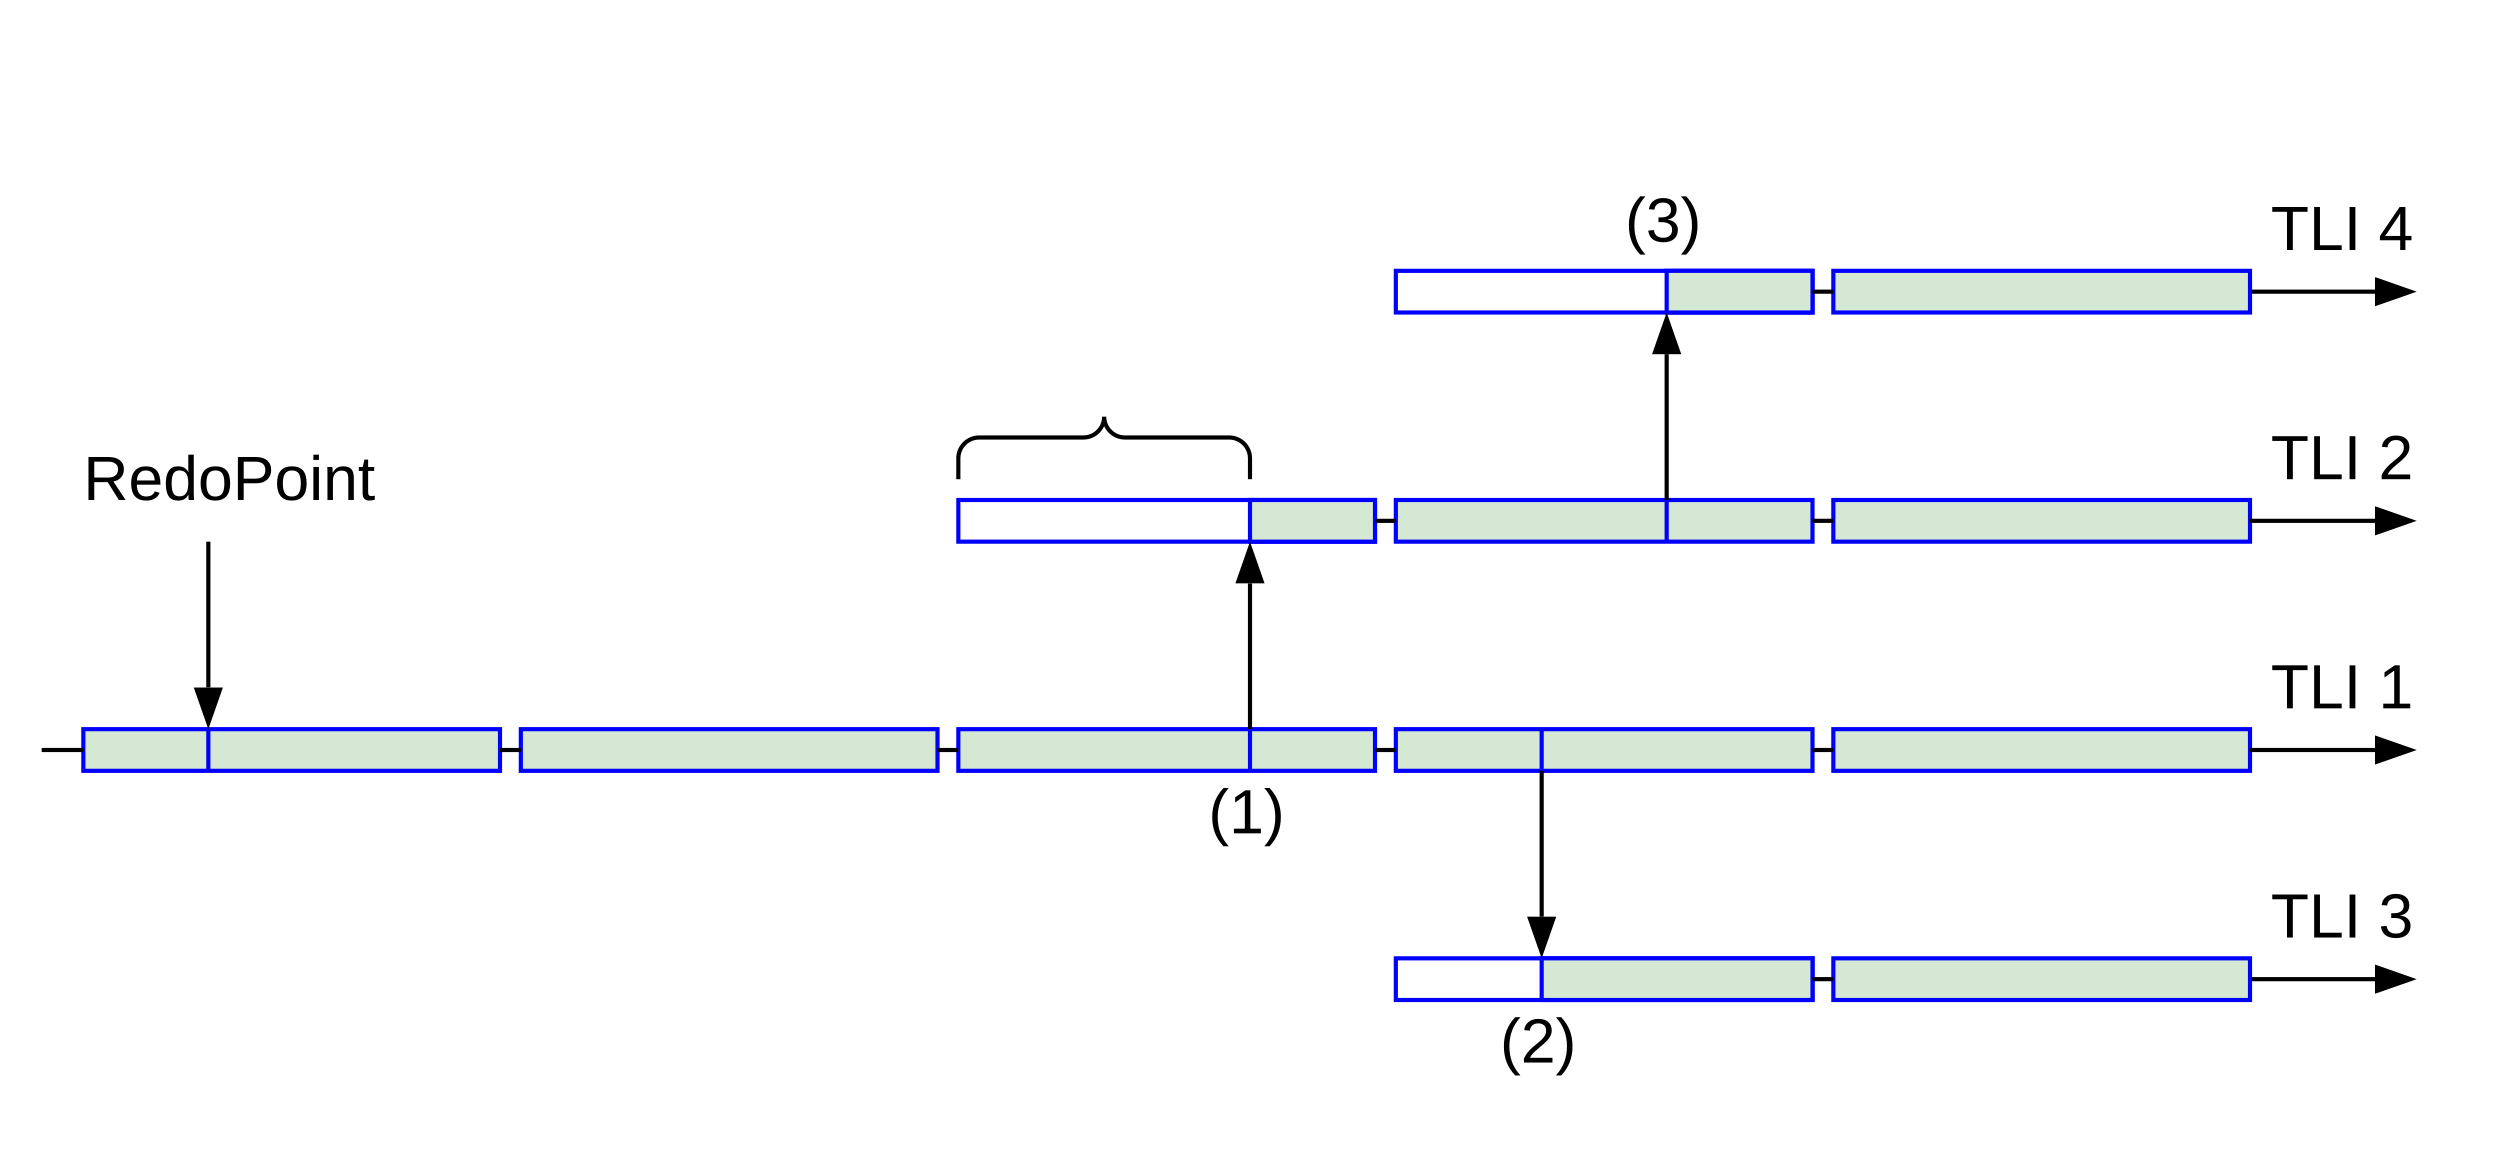
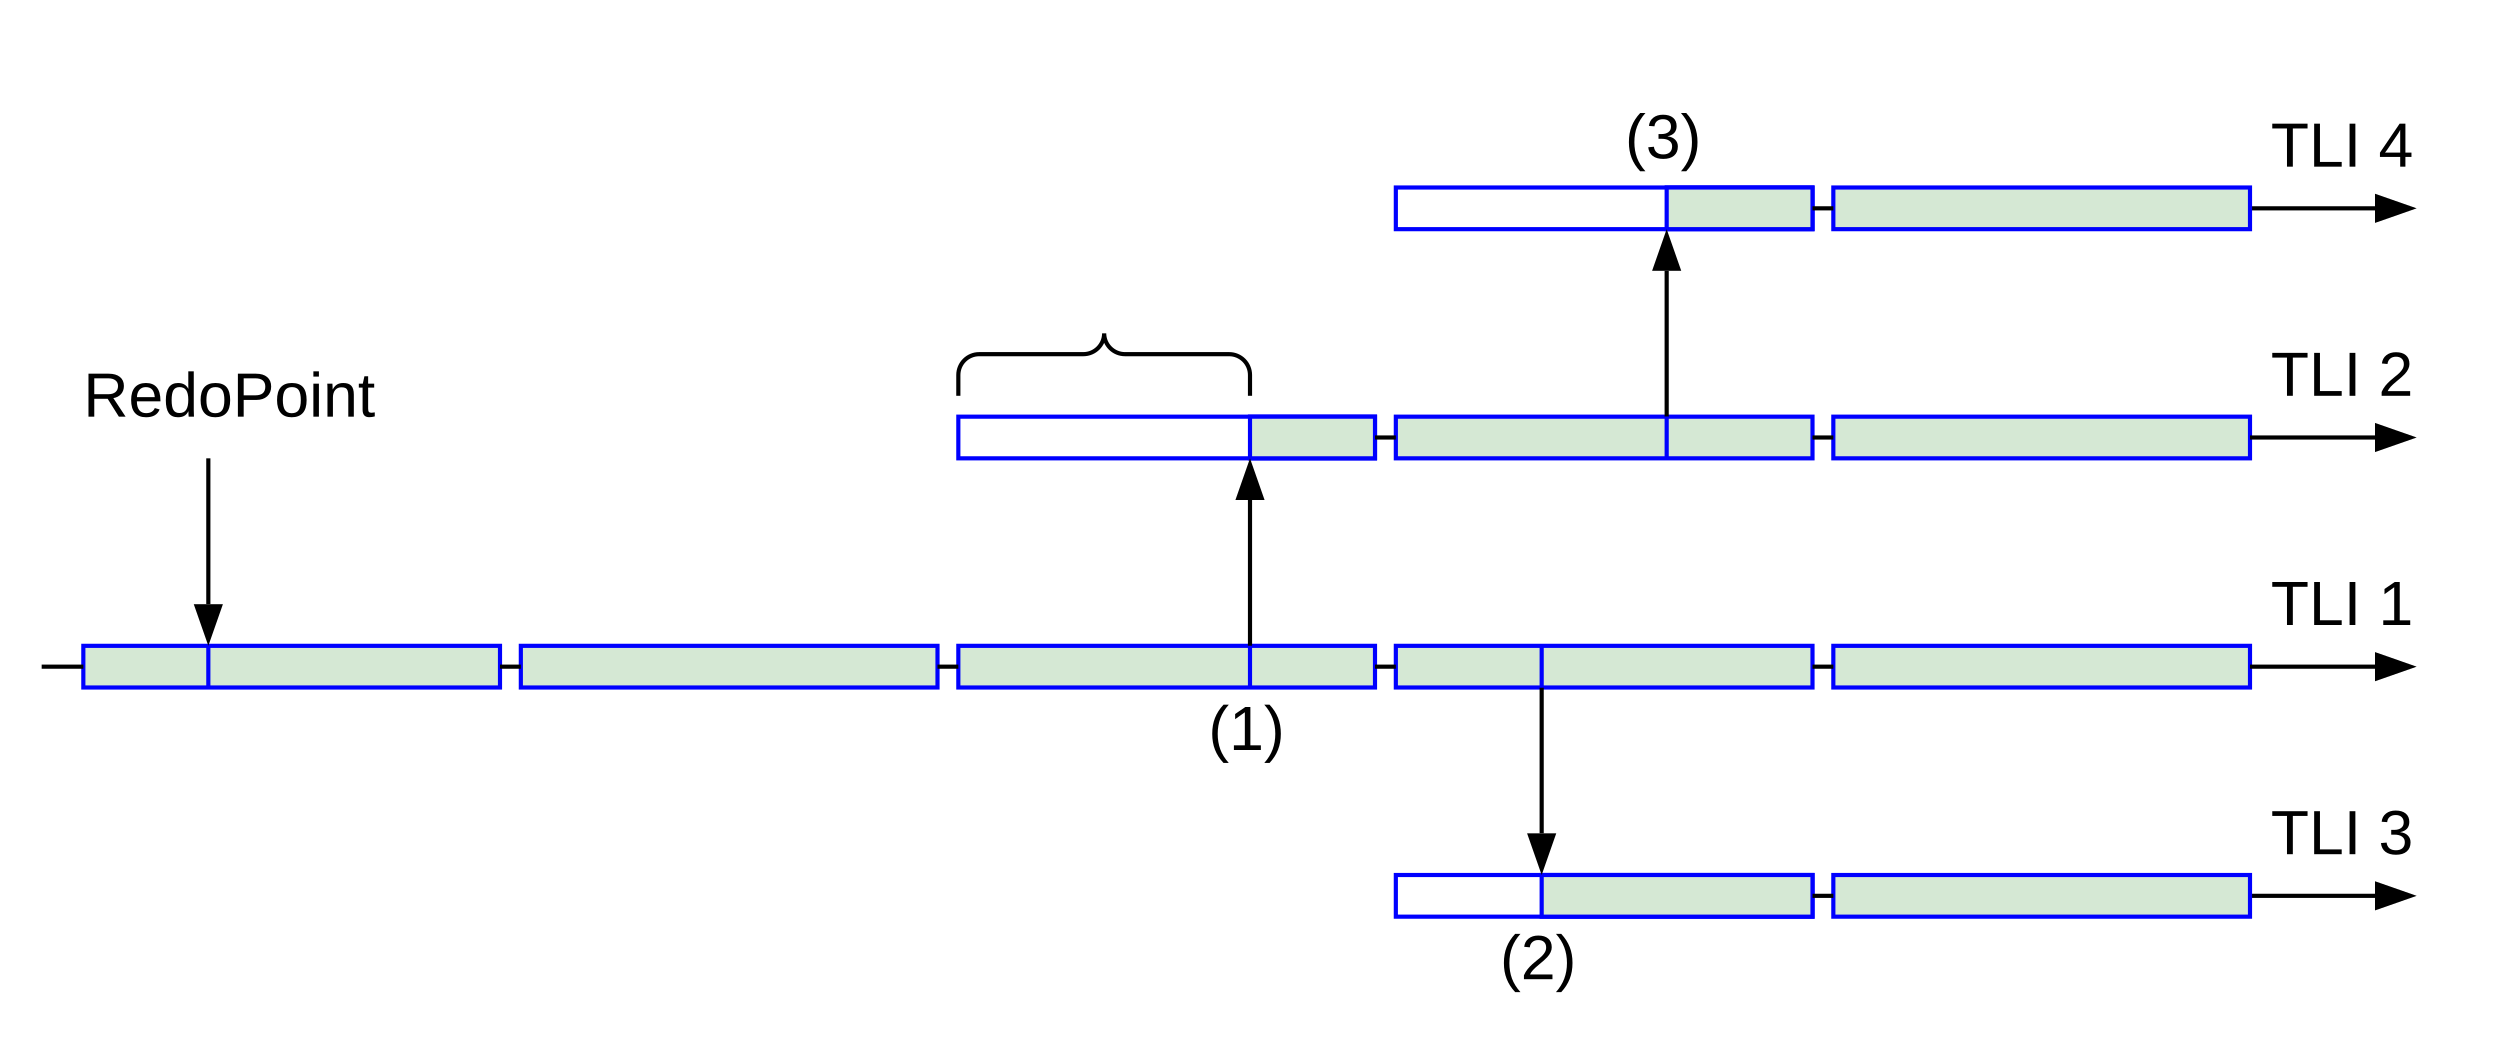
- <svg xmlns="http://www.w3.org/2000/svg" version="1.1" width="600" height="280">
+ <svg xmlns="http://www.w3.org/2000/svg" version="1.1" width="600" height="250">
  <defs>
    <marker id="arrowhead" markerWidth="10" markerHeight="7" refX="0" refY="3.5" orient="auto">
      <polygon points="0 0, 10 3.5, 0 7" />
    </marker>
  </defs>
-   <g transform="translate(0, -20)">
+   <g transform="translate(0, -40)">
    <rect x="20" y="195" width="100" height="10" style="fill:rgb(213,232,212);stroke:#0000FF;stroke-width:1" />
    <rect x="125" y="195" width="100" height="10" style="fill:rgb(213,232,212);stroke:#0000FF;stroke-width:1" />
    <rect x="230" y="195" width="100" height="10" style="fill:rgb(213,232,212);stroke:#0000FF;stroke-width:1" />
    <rect x="335" y="195" width="100" height="10" style="fill:rgb(213,232,212);stroke:#0000FF;stroke-width:1" />
    <rect x="440" y="195" width="100" height="10" style="fill:rgb(213,232,212);stroke:#0000FF;stroke-width:1" />
    <path d="M 10 200 h 10" stroke="#000000" stroke-width="1" fill="none" />
    <path d="M 120 200 h 5" stroke="#000000" stroke-width="1" fill="none" />
    <path d="M 225 200 h 5" stroke="#000000" stroke-width="1" fill="none" />
    <path d="M 330 200 h 5" stroke="#000000" stroke-width="1" fill="none" />
    <path d="M 435 200 h 5" stroke="#000000" stroke-width="1" fill="none" />
    <rect x="230" y="140" width="100" height="10" style="fill:none;stroke:#0000FF;stroke-width:1" />
    <rect x="300" y="140" width="30" height="10" style="fill:rgb(213,232,212);stroke:#0000FF;stroke-width:1" />
    <rect x="335" y="140" width="100" height="10" style="fill:rgb(213,232,212);stroke:#0000FF;stroke-width:1" />
    <rect x="440" y="140" width="100" height="10" style="fill:rgb(213,232,212);stroke:#0000FF;stroke-width:1" />
    <path d="M 330 145 h 5" stroke="#000000" stroke-width="1" fill="none" />
    <path d="M 435 145 h 5" stroke="#000000" stroke-width="1" fill="none" />
    <text x="290" y="220" style="font-size:15px;font-family:'Arial'">(1)</text>
    <path d="M 540 255 h 30" stroke="#000000" stroke-width="1" fill="none" marker-end="url(#arrowhead)" />
    <path d="M 540 145 h 30" stroke="#000000" stroke-width="1" fill="none" marker-end="url(#arrowhead)" />
    <path d="M 540 90 h 30" stroke="#000000" stroke-width="1" fill="none" marker-end="url(#arrowhead)" />
    <path d="M 540 200 h 30" stroke="#000000" stroke-width="1" fill="none" marker-end="url(#arrowhead)" />
    <text x="545" y="190" style="font-size:15px;font-family:'Arial'">TLI 1</text>
    <text x="545" y="135" style="font-size:15px;font-family:'Arial'">TLI 2</text>
    <text x="545" y="245" style="font-size:15px;font-family:'Arial'">TLI 3</text>
    <text x="545" y="80" style="font-size:15px;font-family:'Arial'">TLI 4</text>
    <rect x="335" y="250" width="100" height="10" style="fill:none;stroke:#0000FF;stroke-width:1" />
    <rect x="370" y="250" width="65" height="10" style="fill:rgb(213,232,212);stroke:#0000FF;stroke-width:1" />
    <rect x="440" y="250" width="100" height="10" style="fill:rgb(213,232,212);stroke:#0000FF;stroke-width:1" />
    <path d="M 435 255 h 5" stroke="#000000" stroke-width="1" fill="none" />
    <text x="360" y="275" style="font-size:15px;font-family:'Arial'">(2)</text>
    <path d="M 300 195 V 160" stroke="#000000" stroke-width="1" fill="none" marker-end="url(#arrowhead)" />
    <path d="M 370 205 V 240" stroke="#000000" stroke-width="1" fill="none" marker-end="url(#arrowhead)" />
    <path d="M 300 195 v 10" stroke="#0000FF" stroke-width="1" fill="none" />
    <path d="M 370 195 v 10" stroke="#0000FF" stroke-width="1" fill="none" />
    <path d="M 50 195 v 10" stroke="#0000FF" stroke-width="1" fill="none" />
    <path d="M 50 150 V 185" stroke="#000000" stroke-width="1" fill="none" marker-end="url(#arrowhead)" />
    <text x="20" y="140" style="font-size:15px;font-family:'Arial'">RedoPoint</text>
    <path d="M 230 135 v -5 a 5 5 0 0 1 5 -5 h 25 a 5 5 0 0 0 5 -5 a 5 5 0 0 0 5 5 h 25 a 5 5 0 0 1 5 5 v 5" stroke="#000000" stroke-width="1" fill="none" />
    <rect x="335" y="85" width="100" height="10" style="fill:none;stroke:#0000FF;stroke-width:1" />
    <rect x="400" y="85" width="35" height="10" style="fill:rgb(213,232,212);stroke:#0000FF;stroke-width:1" />
    <rect x="440" y="85" width="100" height="10" style="fill:rgb(213,232,212);stroke:#0000FF;stroke-width:1" />
    <text x="390" y="78" style="font-size:15px;font-family:'Arial'">(3)</text>
    <path d="M 400 140 V 105" stroke="#000000" stroke-width="1" fill="none" marker-end="url(#arrowhead)" />
    <path d="M 400 140 v 10" stroke="#0000FF" stroke-width="1" fill="none" />
    <path d="M 435 90 h 5" stroke="#000000" stroke-width="1" fill="none" />
  </g>
</svg>
